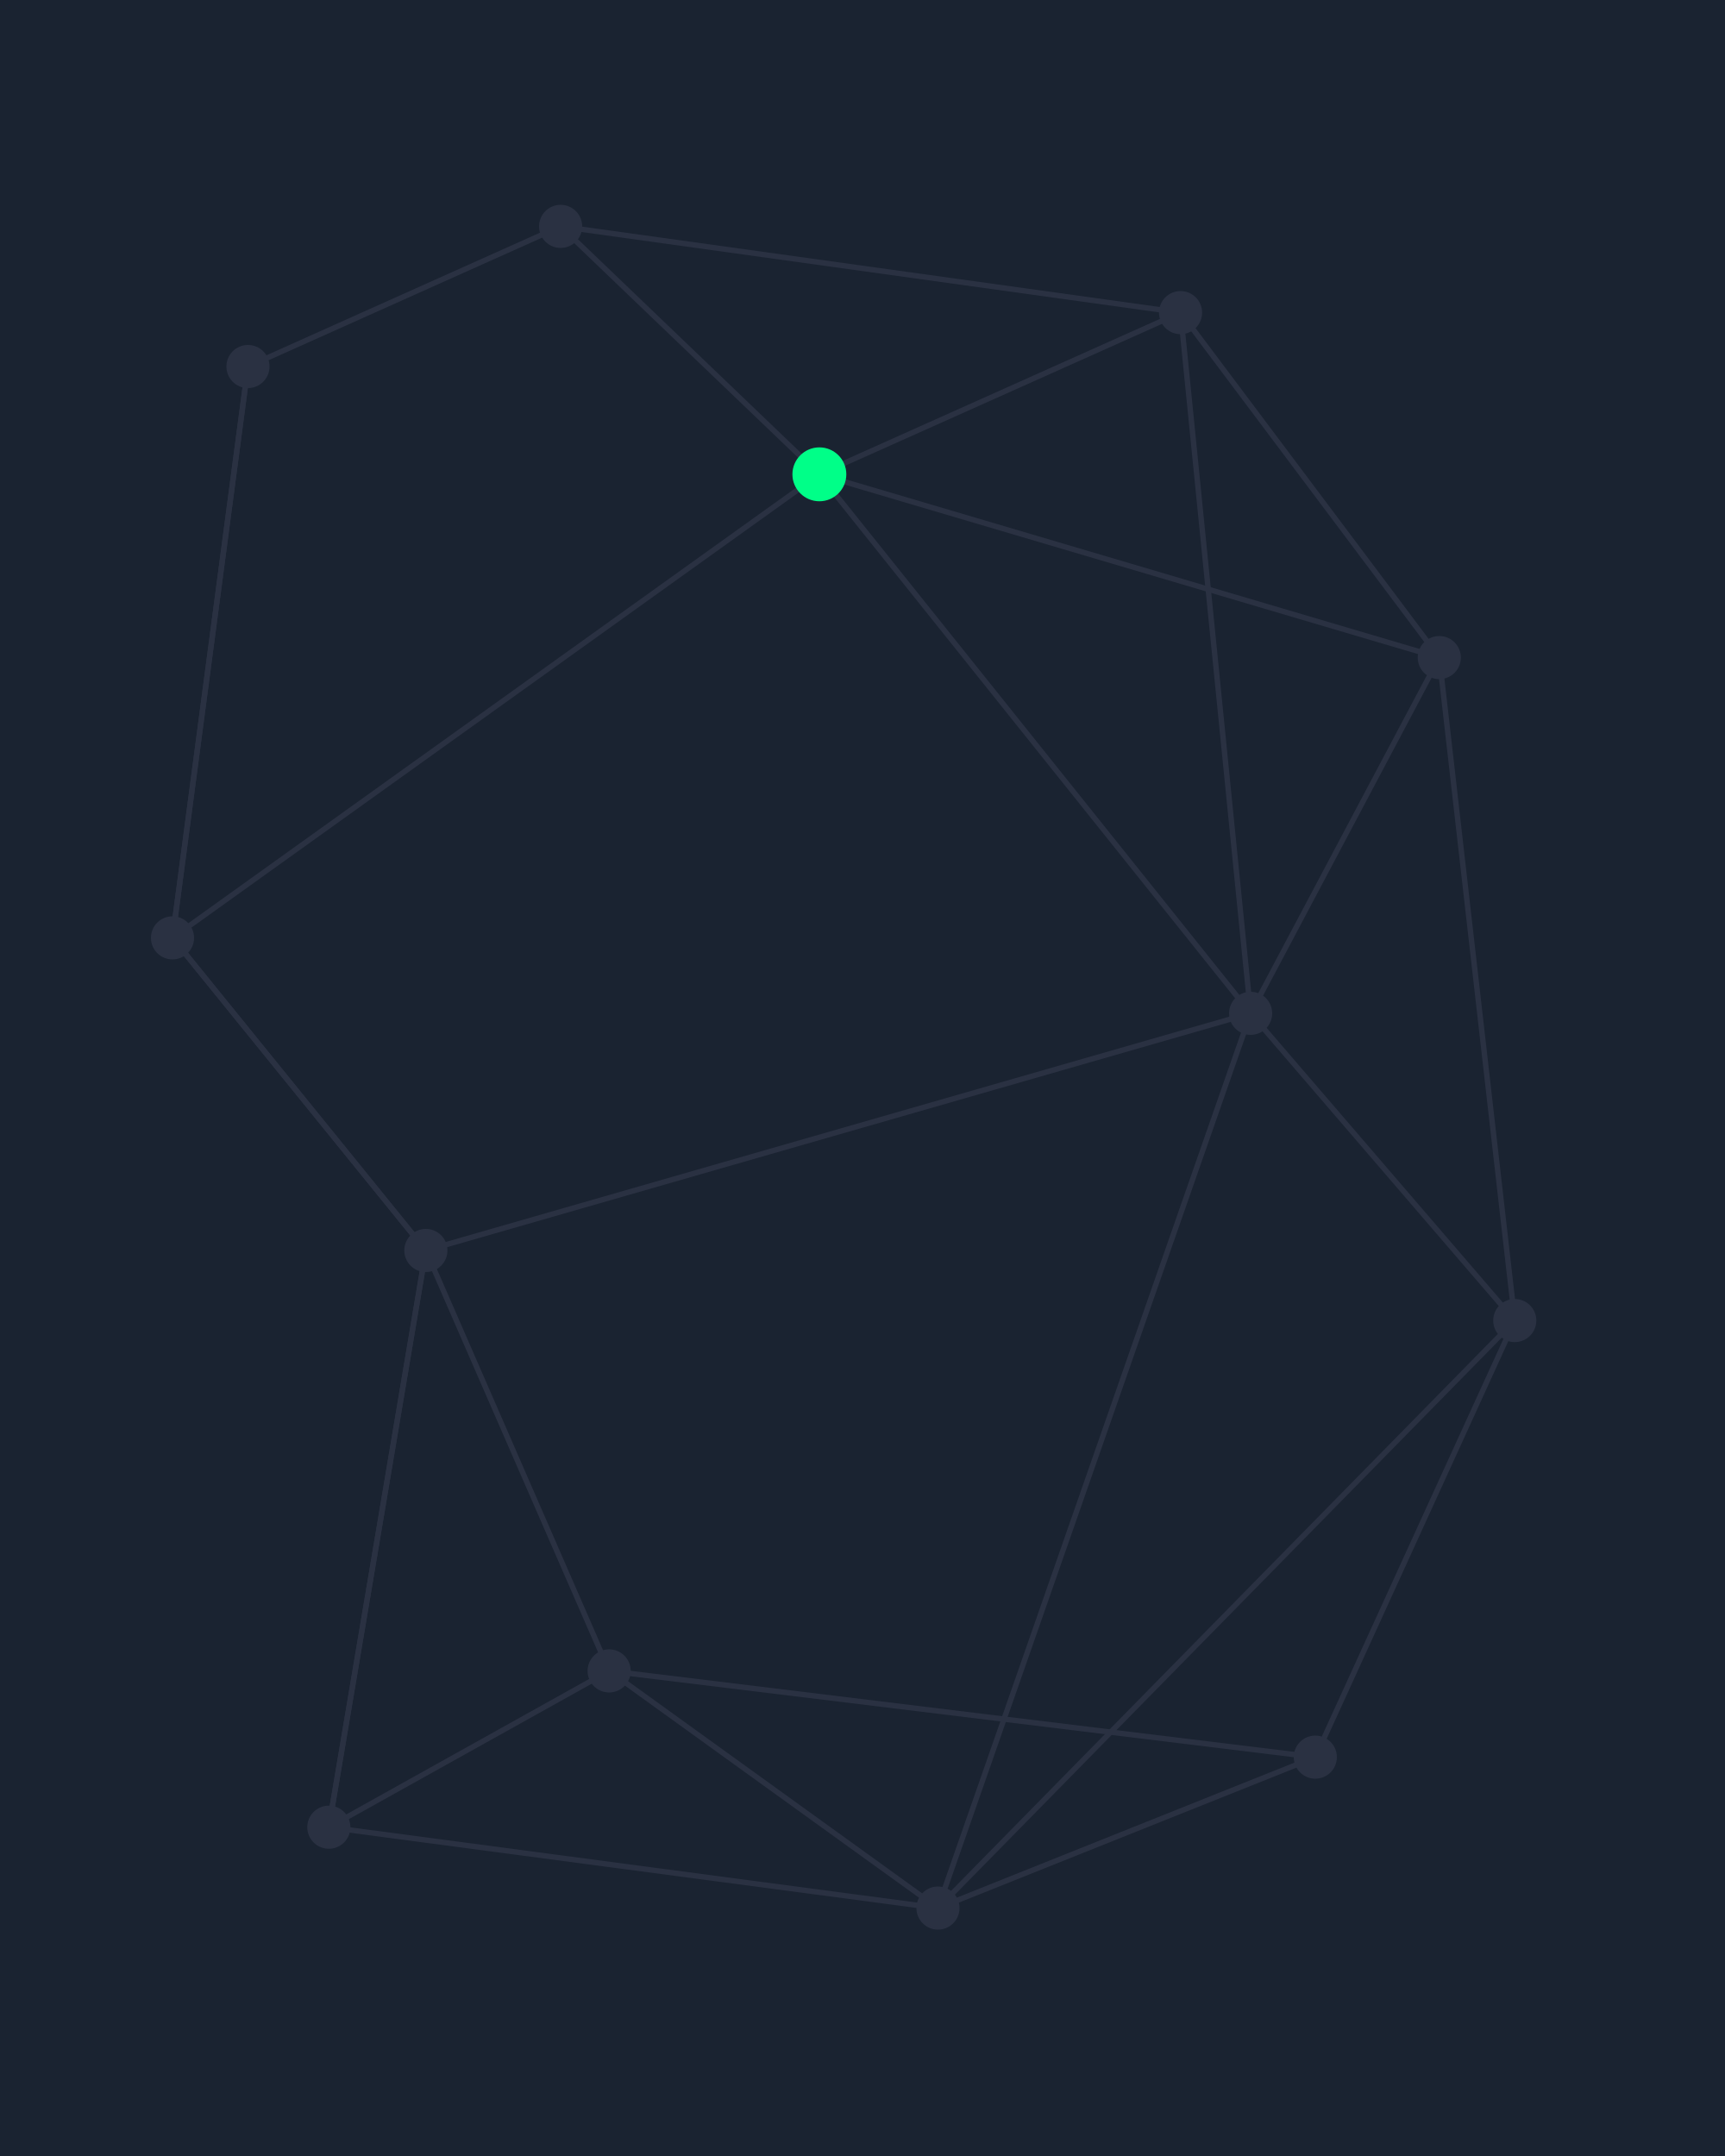
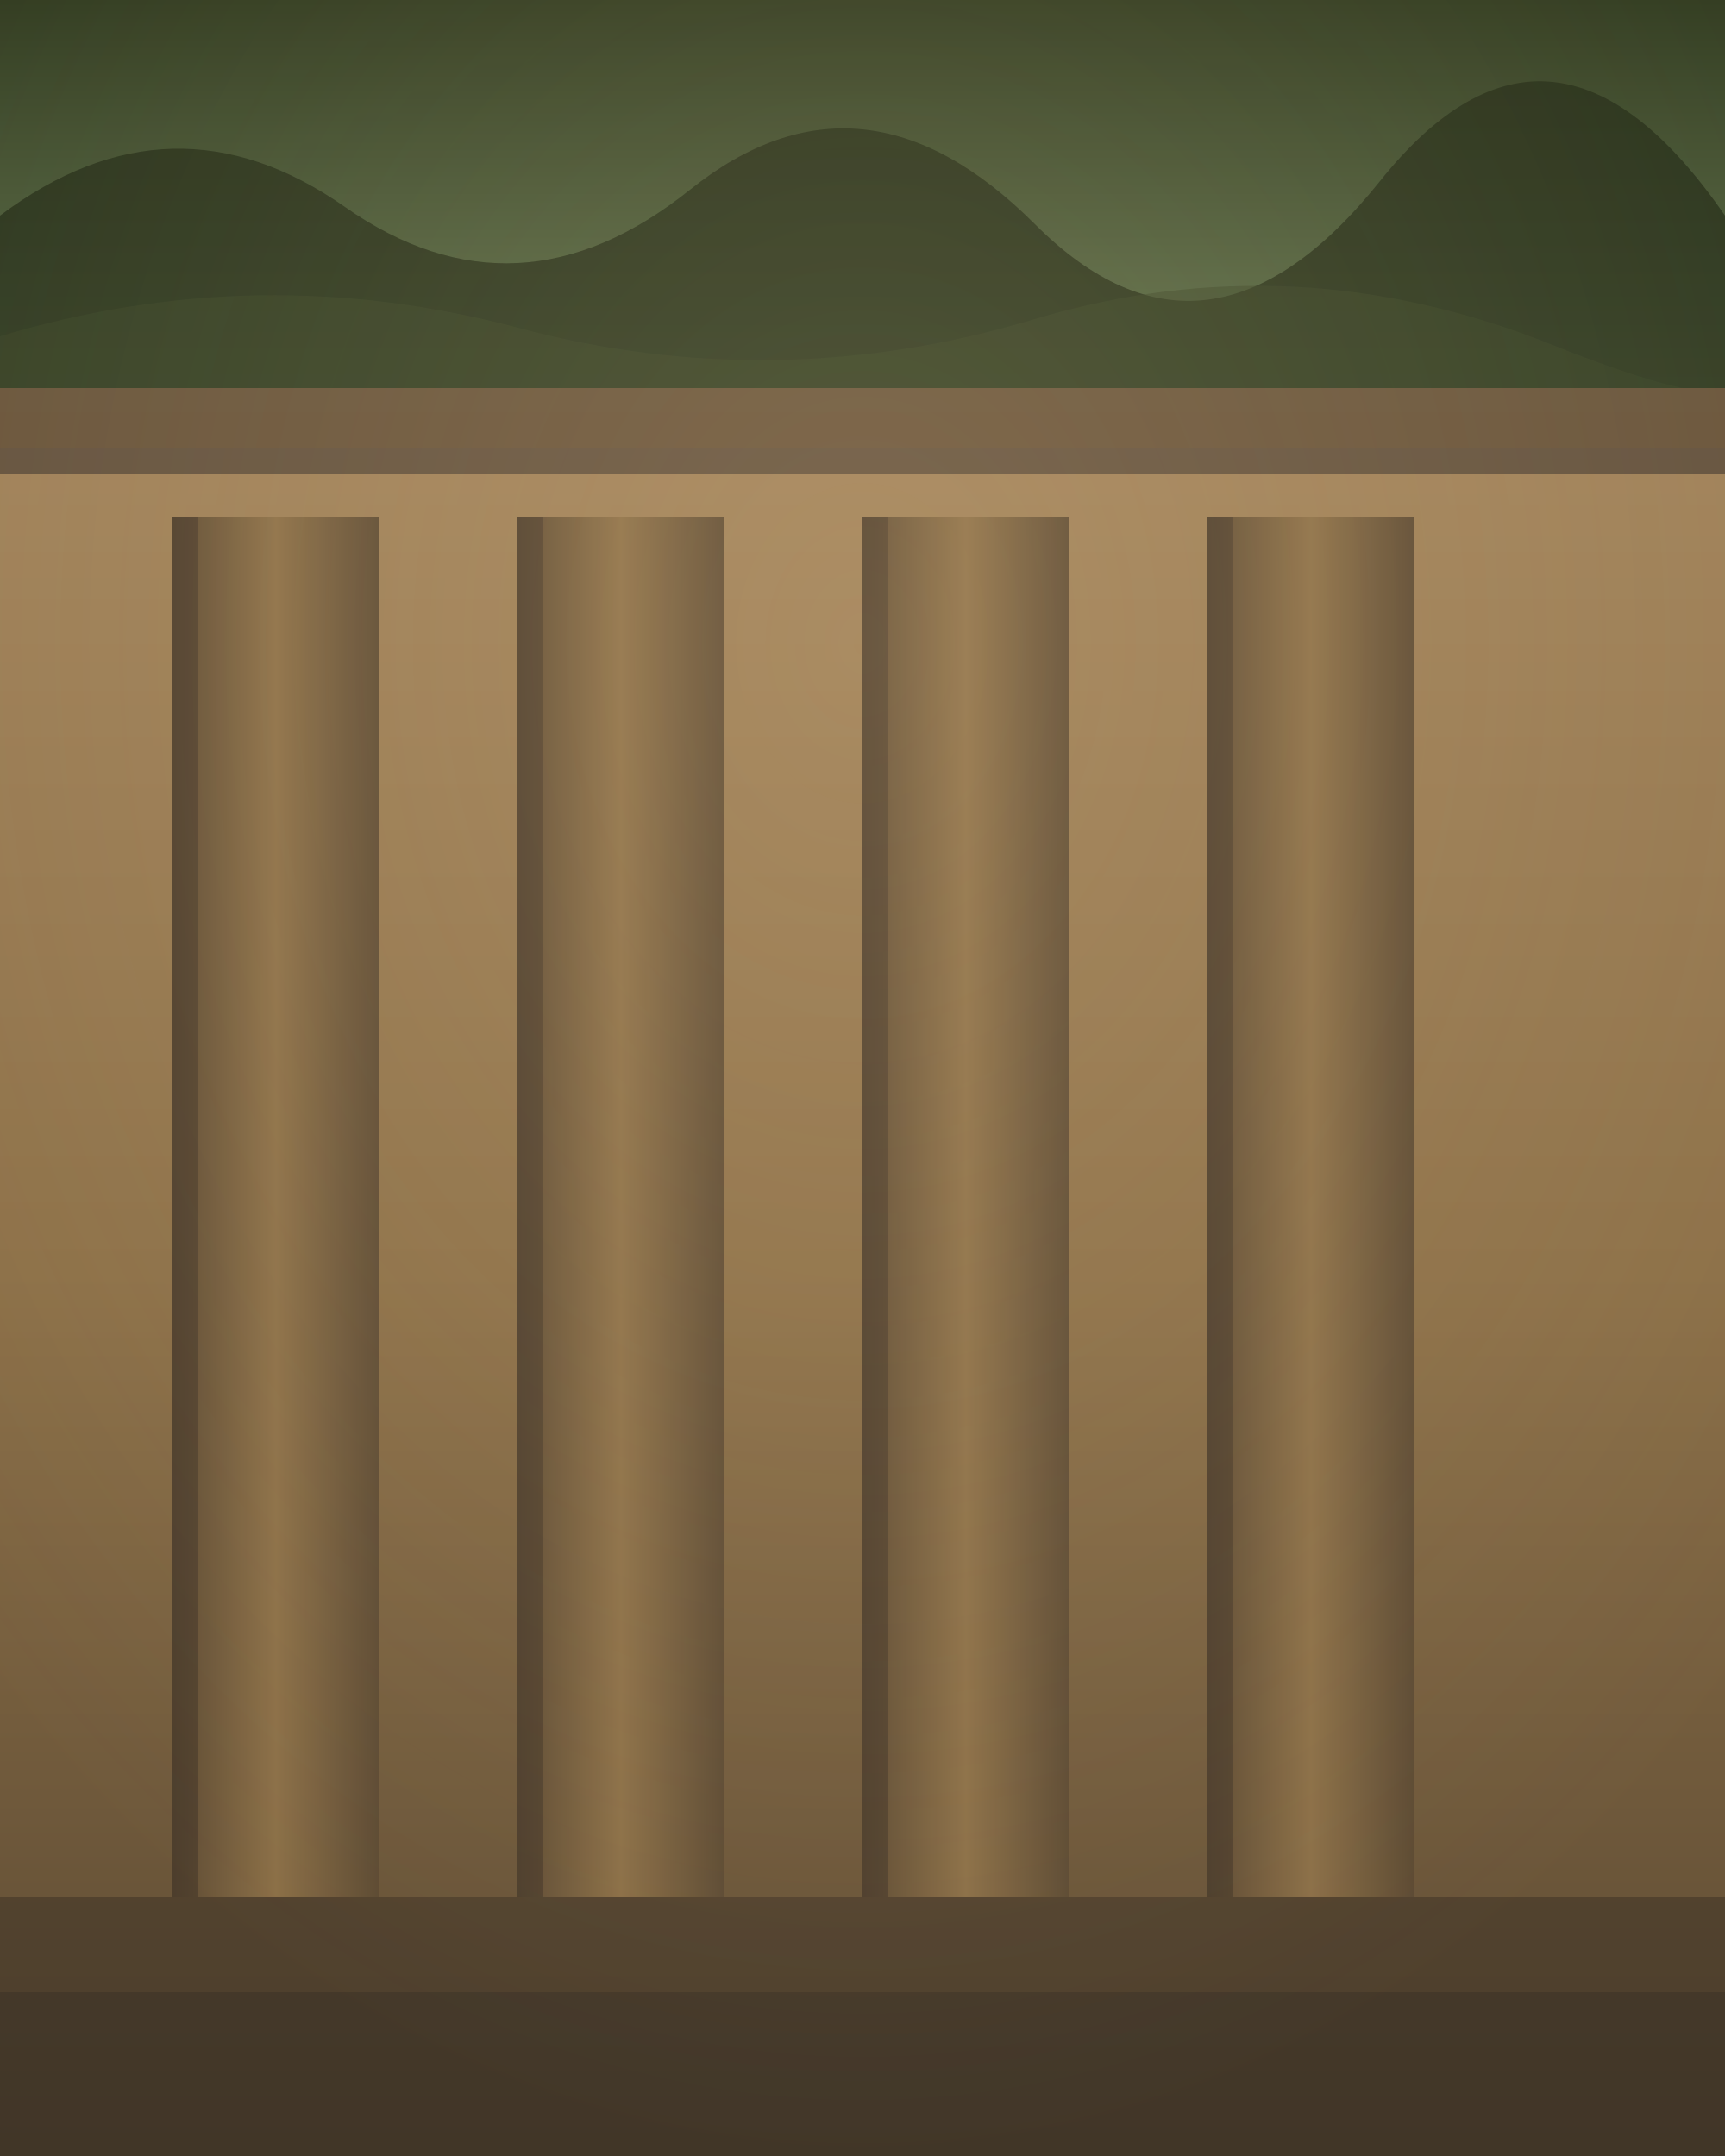
- <svg xmlns="http://www.w3.org/2000/svg" viewBox="0 0 320 400" role="presentation">
-   <rect width="320" height="400" fill="#1A2331" />
-   <g fill="none" stroke="#2A3142" stroke-width="1">
-     <path d="M46 68L104 42L152 88L219 58L267 122L232 188L281 245L244 326L174 354L113 310L61 339L79 232L32 174L46 68Z" />
-     <path d="M46 68L32 174L152 88L232 188L174 354" />
-     <path d="M104 42L219 58L232 188L79 232L113 310L244 326" />
-     <path d="M152 88L267 122L281 245L174 354L61 339" />
-     <path d="M32 174L79 232L61 339" />
-   </g>
-   <g fill="#2A3142">
-     <circle cx="46" cy="68" r="4" />
-     <circle cx="104" cy="42" r="4" />
-     <circle cx="152" cy="88" r="4" />
-     <circle cx="219" cy="58" r="4" />
-     <circle cx="267" cy="122" r="4" />
-     <circle cx="232" cy="188" r="4" />
-     <circle cx="281" cy="245" r="4" />
-     <circle cx="244" cy="326" r="4" />
-     <circle cx="174" cy="354" r="4" />
-     <circle cx="113" cy="310" r="4" />
-     <circle cx="61" cy="339" r="4" />
-     <circle cx="32" cy="174" r="4" />
-     <circle cx="79" cy="232" r="4" />
-   </g>
-   <circle cx="152" cy="88" r="5" fill="#00FF88" />
+ <svg xmlns="http://www.w3.org/2000/svg" viewBox="0 0 400 500" preserveAspectRatio="xMidYMid slice">
+   <defs>
+     <linearGradient id="t3-sky" x1="0" y1="0" x2="0" y2="1">
+       <stop offset="0%" stop-color="#2F3A1F" />
+       <stop offset="100%" stop-color="#5C6F4A" />
+     </linearGradient>
+     <linearGradient id="t3-wall" x1="0" y1="0" x2="0" y2="1">
+       <stop offset="0%" stop-color="#A0825A" />
+       <stop offset="50%" stop-color="#8B6F47" />
+       <stop offset="100%" stop-color="#5C4A33" />
+     </linearGradient>
+     <linearGradient id="t3-col" x1="0" y1="0" x2="1" y2="0">
+       <stop offset="0%" stop-color="#5C4A33" />
+       <stop offset="50%" stop-color="#8B6F47" />
+       <stop offset="100%" stop-color="#5C4A33" />
+     </linearGradient>
+     <radialGradient id="t3-glow" cx="0.5" cy="0.3" r="0.7">
+       <stop offset="0%" stop-color="rgba(255,220,170,0.16)" />
+       <stop offset="100%" stop-color="rgba(255,220,170,0)" />
+     </radialGradient>
+   </defs>
+   <rect width="400" height="90" fill="url(#t3-sky)" />
+   <path d="M0 50 Q40 20 80 48 T160 44 T240 52 T320 42 T400 50 L400 92 L0 92 Z" fill="#1F2814" opacity="0.7" />
+   <path d="M0 78 Q60 60 120 76 T240 74 T360 80 T400 76 L400 96 L0 96 Z" fill="#3A4628" opacity="0.5" />
+   <rect y="90" width="400" height="410" fill="url(#t3-wall)" />
+   <rect y="90" width="400" height="14" fill="#3A2F23" opacity="0.55" />
+   <rect y="104" width="400" height="6" fill="#4A3F33" opacity="0.7" />
+   <rect x="40" y="120" width="48" height="320" fill="url(#t3-col)" />
+   <rect x="120" y="120" width="48" height="320" fill="url(#t3-col)" />
+   <rect x="200" y="120" width="48" height="320" fill="url(#t3-col)" />
+   <rect x="280" y="120" width="48" height="320" fill="url(#t3-col)" />
+   <rect x="40" y="120" width="6" height="320" fill="#3A2F23" opacity="0.45" />
+   <rect x="120" y="120" width="6" height="320" fill="#3A2F23" opacity="0.45" />
+   <rect x="200" y="120" width="6" height="320" fill="#3A2F23" opacity="0.45" />
+   <rect x="280" y="120" width="6" height="320" fill="#3A2F23" opacity="0.45" />
+   <rect y="440" width="400" height="22" fill="#3A2F23" opacity="0.5" />
+   <rect y="462" width="400" height="38" fill="#2F2820" opacity="0.6" />
+   <rect width="400" height="500" fill="url(#t3-glow)" />
</svg>
